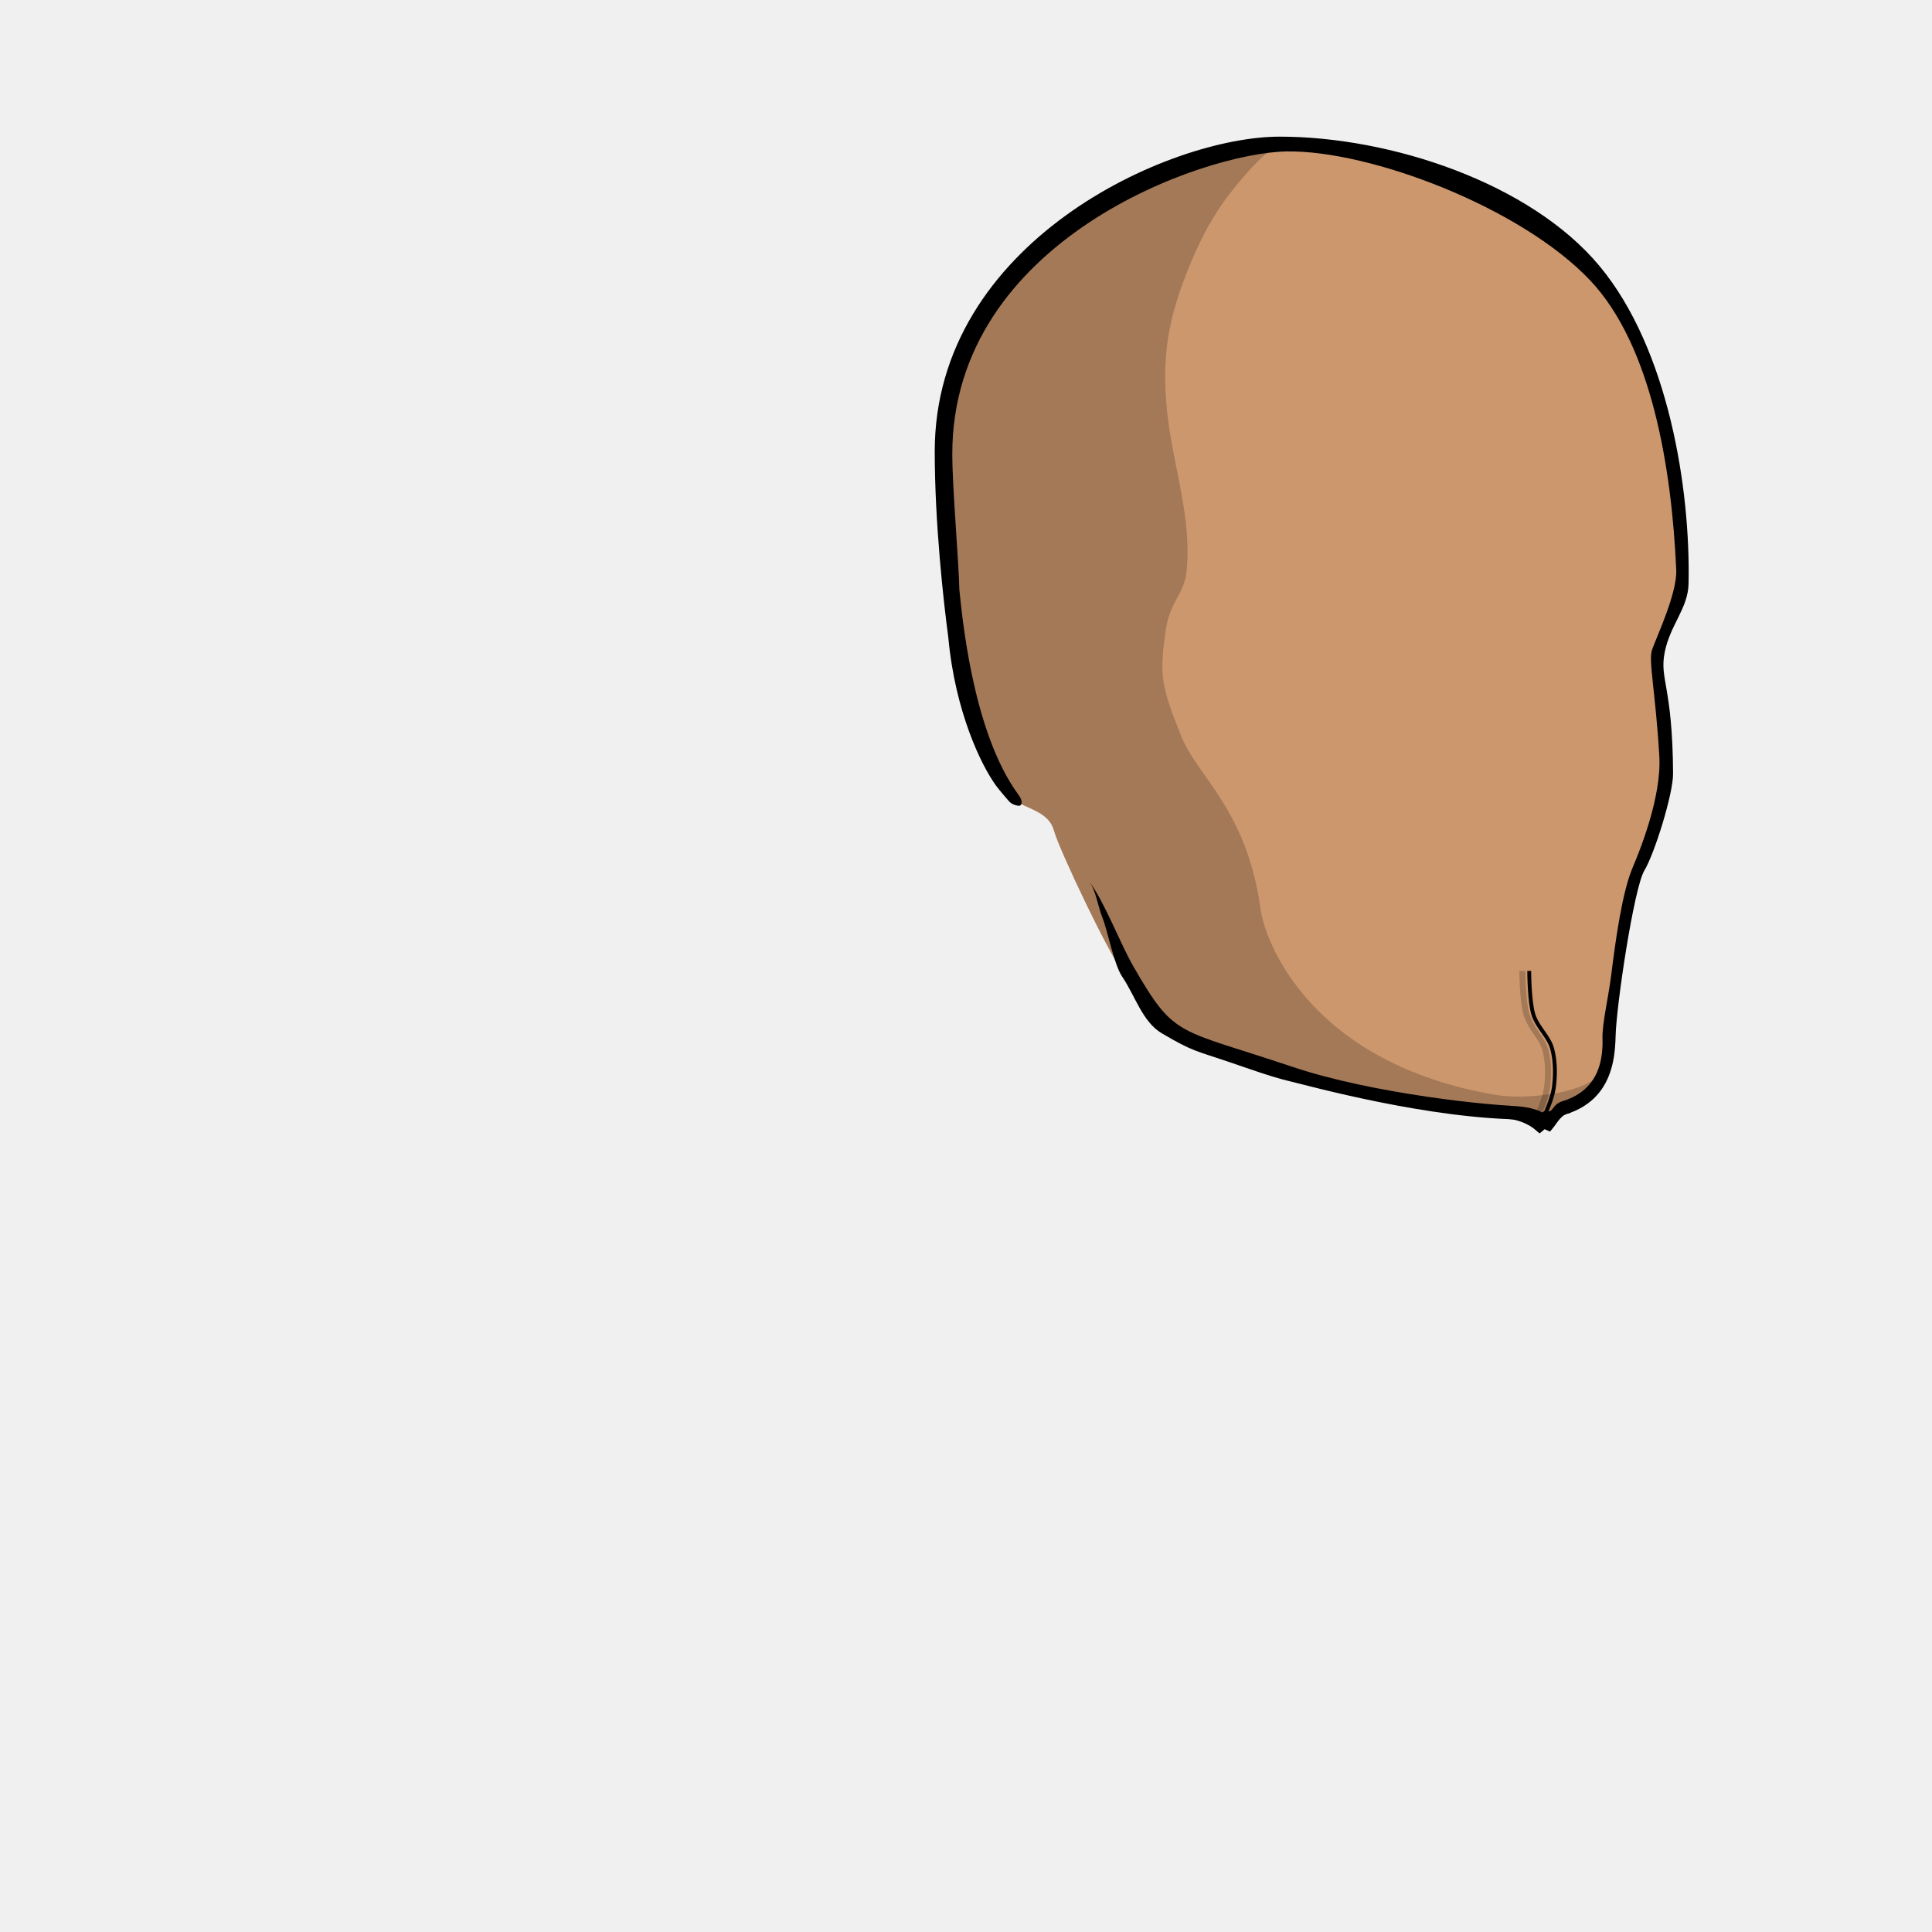
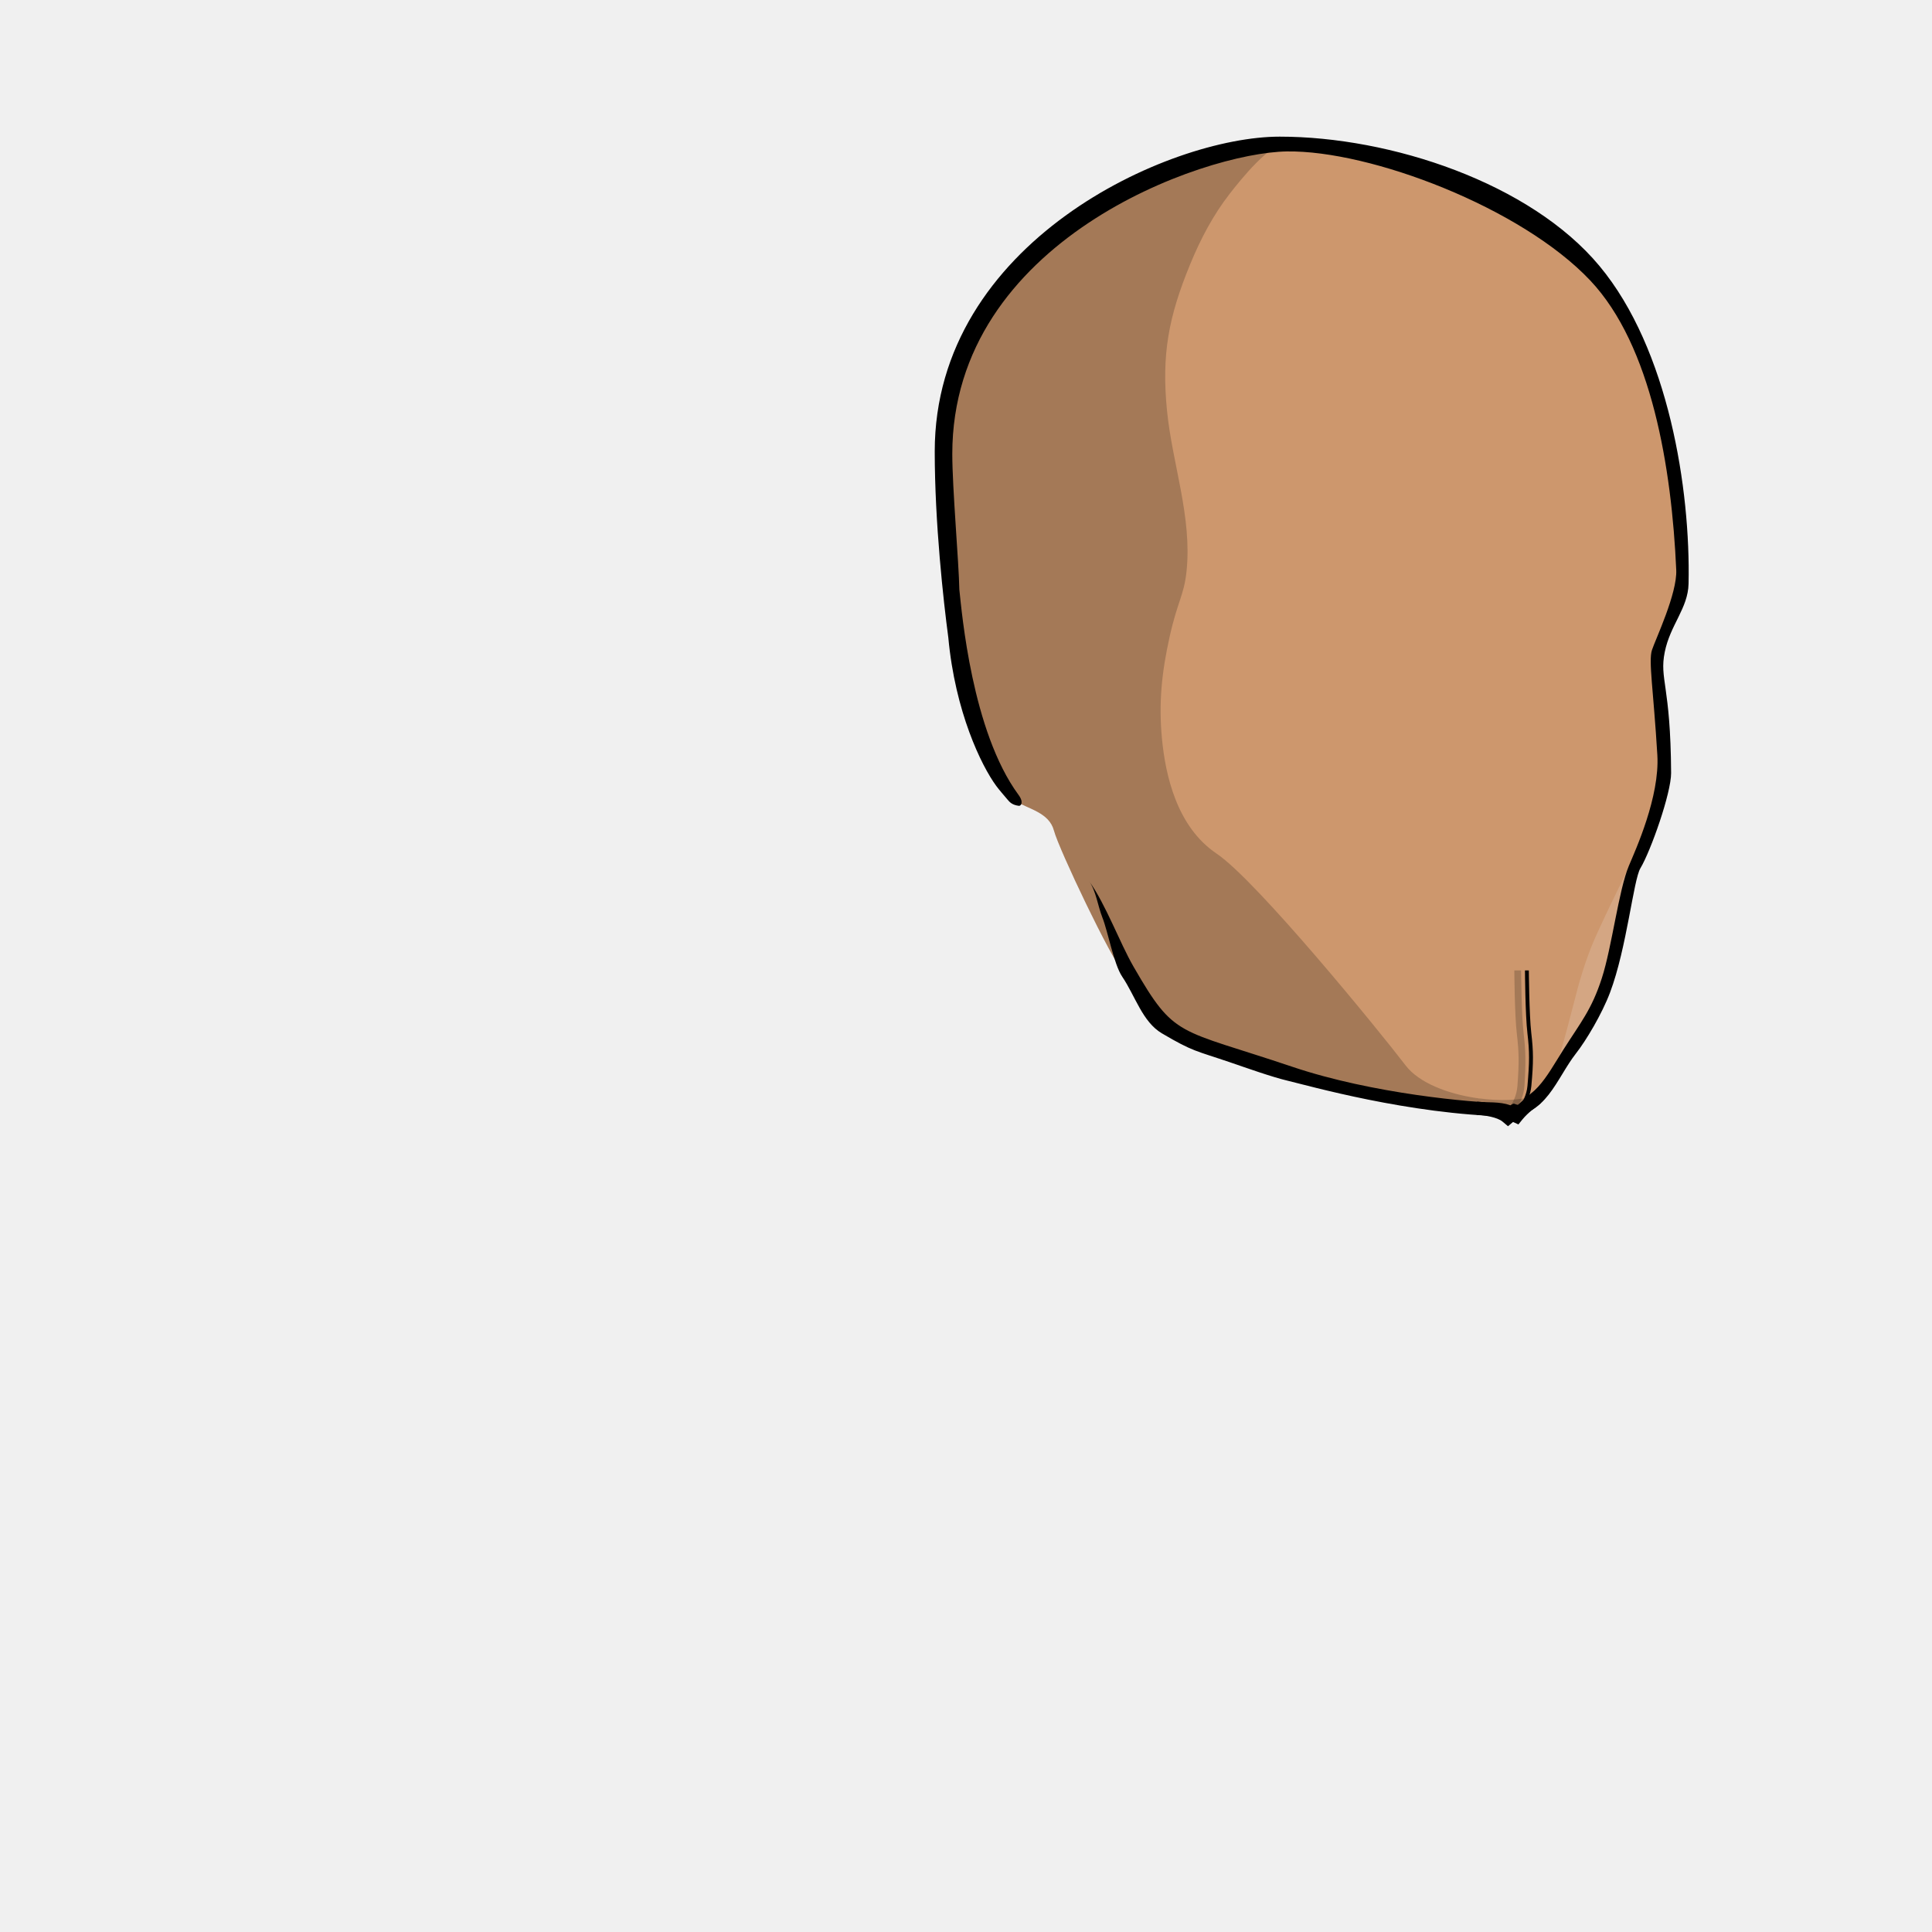
- <svg xmlns="http://www.w3.org/2000/svg" version="1.1" id="svg15241" width="400" height="400" viewBox="0 0 400 400">
+ <svg xmlns="http://www.w3.org/2000/svg" version="1.1" id="svg15241" width="400" height="400" viewBox="0 0 400 400" xml:space="preserve">
  <defs id="defs15245" />
-   <g id="g15249">
+   <g id="g15249" style="display:none">
    <path d="m 334.031,208.006 c 0.217,-2.676 1.205,-4.752 1.396,-6.123 0.228,-1.632 1.975,-15.057 3.499,-19.257 2.909,-8.017 6.379,-21.307 6.381,-22.464 0.008,-4.543 -0.437,-6.367 -1.068,-11.729 -0.345,-2.94 -0.661,-5.665 -0.807,-8.037 0.12,0.265 0.203,0.532 0.203,0.793 0.017,-1.383 -0.536,-3.039 0,-5.209 0.496,-1.515 0.728,-3.096 1.277,-4.613 0.303,-0.833 0.843,-1.825 1.112,-2.655 0.133,-0.213 0.268,-0.425 0.399,-0.631 1.123,-1.756 2.092,-3.272 2.092,-5.1 0,-1.695 0.312,-16.473 -2.559,-30.245 -2.476,-11.877 -8.244,-28.067 -15.615,-36.924 -13.904,-16.709 -42.631,-26.437 -65.4,-26.437 -23.869,0 -70.328,22.624 -70.328,64.097 0,5.121 0.473,10.244 0.659,15.347 0.231,6.311 1.133,12.572 2.011,18.819 0.827,5.897 1.055,11.955 2.503,17.743 0.523,2.093 7.965,18.804 10.524,20.477 2.56,1.672 6.895,2.305 7.907,6.129 1.012,3.823 11.923,26.777 14.315,29.175 8.772,8.784 14.516,15.656 14.516,15.656 1.243,0.353 16.696,5.719 19.949,6.405 13.673,2.891 23.072,5.099 25.172,5.619 9.011,2.229 37.46,2.767 39.604,-3.987 2.143,-6.752 2.259,-16.848 2.259,-16.848" style="fill:#cd976d;fill-opacity:1;fill-rule:nonzero;stroke:none;stroke-width:1.333" id="path18525" />
    <path d="m 313.31,230.547 c -2.72,0.009 -24.52,-2.707 -27.384,-3.385 -2.607,-0.617 -17.284,-4.808 -23.744,-6.825 0,0 -10.875,-2.037 -13.853,-3.563 -6.729,-3.445 -9.717,-9.524 -15.797,-15.613 -2.393,-2.396 -13.304,-25.352 -14.316,-29.175 -1.011,-3.823 -5.347,-4.456 -7.905,-6.129 -2.559,-1.672 -10.001,-18.384 -10.525,-20.476 -1.275,-5.099 -1.736,-10.365 -2.185,-15.587 -0.601,-6.979 -2.071,-13.964 -2.327,-20.976 -0.187,-5.103 -0.659,-10.225 -0.659,-15.347 0,-1.233 0.047,-2.447 0.127,-3.647 0.041,-0.609 0.117,-1.204 0.179,-1.805 0.059,-0.579 0.105,-1.161 0.183,-1.732 0.081,-0.605 0.191,-1.197 0.292,-1.793 0.093,-0.549 0.181,-1.101 0.291,-1.643 0.12,-0.591 0.26,-1.172 0.4,-1.755 0.127,-0.529 0.253,-1.059 0.395,-1.58 0.156,-0.575 0.327,-1.141 0.501,-1.707 0.159,-0.513 0.321,-1.023 0.495,-1.528 0.191,-0.556 0.388,-1.108 0.596,-1.655 0.189,-0.497 0.388,-0.989 0.591,-1.479 0.223,-0.536 0.447,-1.072 0.685,-1.6 0.217,-0.481 0.449,-0.956 0.68,-1.431 0.253,-0.517 0.503,-1.036 0.769,-1.544 0.247,-0.468 0.508,-0.924 0.767,-1.384 0.28,-0.497 0.553,-1 0.847,-1.489 0.272,-0.451 0.563,-0.889 0.847,-1.332 0.585,-0.917 1.195,-1.819 1.828,-2.701 0.3,-0.419 0.591,-0.844 0.9,-1.255 0.352,-0.465 0.721,-0.916 1.085,-1.371 0.317,-0.397 0.628,-0.799 0.953,-1.187 0.377,-0.451 0.768,-0.888 1.156,-1.328 0.331,-0.375 0.66,-0.753 1,-1.121 0.4,-0.433 0.809,-0.859 1.22,-1.281 0.345,-0.356 0.691,-0.711 1.043,-1.06 0.423,-0.417 0.851,-0.828 1.283,-1.235 0.355,-0.335 0.712,-0.667 1.073,-0.993 0.444,-0.404 0.892,-0.803 1.345,-1.195 0.359,-0.311 0.721,-0.615 1.084,-0.917 0.471,-0.392 0.94,-0.783 1.419,-1.163 0.349,-0.279 0.704,-0.548 1.057,-0.82 0.504,-0.388 1.007,-0.777 1.519,-1.152 0.308,-0.227 0.623,-0.443 0.933,-0.665 0.565,-0.403 1.129,-0.808 1.701,-1.196 0.033,-0.021 0.067,-0.043 0.1,-0.064 1.616,-1.091 3.26,-2.121 4.921,-3.091 0.035,-0.019 0.068,-0.041 0.103,-0.06 0.671,-0.391 1.347,-0.763 2.023,-1.133 0.233,-0.128 0.465,-0.26 0.699,-0.385 0.641,-0.344 1.285,-0.673 1.931,-1 0.265,-0.135 0.532,-0.272 0.797,-0.403 0.639,-0.316 1.279,-0.619 1.919,-0.917 0.268,-0.124 0.535,-0.249 0.803,-0.371 0.647,-0.293 1.293,-0.577 1.939,-0.852 0.251,-0.107 0.501,-0.212 0.752,-0.316 0.665,-0.276 1.331,-0.545 1.995,-0.803 0.209,-0.081 0.419,-0.159 0.628,-0.237 0.704,-0.267 1.408,-0.528 2.107,-0.772 0.123,-0.043 0.243,-0.081 0.365,-0.124 4.212,-1.451 8.312,-2.497 12.116,-3.12 2.099,-0.284 4.189,-0.555 6.249,-0.659 0.553,-0.023 1.108,-0.047 1.64,-0.047 0.656,0 1.32,0.013 1.985,0.033 -3.824,-0.117 -10.224,8.009 -12.312,10.685 -3.452,4.425 -6.083,9.447 -8.209,14.625 -4.453,10.844 -5.951,18.628 -4.795,30.291 1.093,11.041 5.239,22.051 4.037,33.344 -0.527,4.937 -3.395,5.887 -4.304,12.181 -1.368,9.471 -0.913,11.54 3.255,21.995 3.252,8.159 13.601,15.171 16.391,35.747 0.916,6.755 10.379,31.912 48.667,38.409 5.571,0.952 16.949,0.136 21.397,-4.06 -3.169,6.34 -10.603,7.896 -17.744,7.921" style="opacity:0.2;fill:#000000;fill-opacity:1;fill-rule:nonzero;stroke:none;stroke-width:1.333" id="path18535" />
    <path d="m 267.616,220.884 c 16.565,5.58 41.413,8.132 47.671,8.132 8.827,0 16.877,-2.343 16.493,-14.1 -0.095,-2.877 1.257,-8.635 1.801,-13.016 0.911,-7.331 2.272,-17.121 4.395,-22.168 1.372,-3.261 6.087,-14.608 5.565,-23.264 -0.809,-13.451 -2.269,-19.641 -1.516,-21.901 0.753,-2.26 5.239,-11.688 5.023,-16.557 -0.939,-21.047 -5.059,-46.463 -17.831,-59.969 -14.259,-15.08 -45.456,-26.941 -62.784,-26.689 -17.328,0.251 -69.271,18.44 -69.271,62.64 0,7.113 1.363,22.511 1.459,28.076 0.517,4.696 2.589,29.367 12.243,42.485 1.171,1.589 0.481,2.339 0.089,2.287 -1.397,-0.18 -1.904,-0.759 -2.34,-1.277 -0.824,-0.98 -1.731,-2.004 -2.371,-2.875 -3.053,-4.157 -8.489,-15.307 -9.903,-30.689 -1,-7.464 -2.812,-23.765 -2.812,-38.527 0,-43.32 48.435,-65.181 71.413,-65.181 22.979,0 51.907,9.581 66.221,26.785 14.315,17.203 18.859,46.281 18.437,65.788 -0.109,5.083 -3.804,8.508 -4.935,14.159 -1.129,5.649 1.629,6.912 1.728,25.171 0.021,4.168 -3.812,16.488 -5.953,20.056 -2.141,3.568 -5.792,27.867 -5.944,34.275 -0.153,6.408 -1.489,17.26 -18.36,17.26 -20.143,0 -45.325,-7.036 -49.495,-8.021 -3.323,-0.784 -8.609,-2.675 -11.755,-3.749 -7.388,-2.523 -7.811,-2.227 -14.336,-6.077 -4.011,-2.368 -5.504,-7.719 -8.204,-11.723 -1.753,-2.6 -2.923,-9.268 -4.12,-12.283 -0.919,-2.311 -1.315,-5.517 -2.748,-7.52 3.488,4.873 6.312,12.699 9.199,17.709 8.62,14.959 8.92,12.675 32.939,20.765" style="fill:#000000;fill-opacity:1;fill-rule:nonzero;stroke:none;stroke-width:1.333" id="path18545" />
  </g>
-   <g id="layer2">
-     <path style="fill:#cd976d;fill-opacity:1;stroke:none;stroke-width:1px;stroke-linecap:butt;stroke-linejoin:miter;stroke-opacity:1" d="m 312.597,228.843 7.78,-4.703 3.999,4.504 c 0,0 -4.559,3.741 -5.576,3.571 -1.017,-0.169 -6.203,-3.373 -6.203,-3.373 z" id="path1898" />
-     <path style="color:#000000;fill:#000000;-inkscape-stroke:none" d="m 324.056,227.837 c -2.142,0.46 -2.221,1.496 -3.018,2.155 -0.225,0.193 -0.738,-0.005 -1.044,0.002 -0.153,-0.023 -0.621,0.248 -0.724,0.337 -1.714,-1.042 -4.642,-1.306 -6.817,-1.403 l 0.018,2.76 c 1.806,0.102 4.1,1.135 5.158,2.026 l 1.131,0.951 1.037,-0.877 1.117,0.504 0.85,-1.051 c 1.066,-1.531 1.943,-2.717 3.301,-2.805 z" id="path1896" />
-     <path style="color:#000000;fill:#000000;-inkscape-stroke:none" d="m 317.01,201.016 -0.799,0.002 c 0,0 0.002,1.572 0.109,3.488 0.108,1.916 0.312,4.164 0.756,5.611 0.442,1.442 1.266,2.605 2.045,3.717 0.779,1.112 1.51,2.171 1.85,3.393 0.702,2.524 0.649,5.7 0.328,7.973 -0.31,2.197 -1.83,5.479 -1.83,5.479 l 0.725,0.34 c 0,0 1.555,-3.27 1.898,-5.707 0.333,-2.361 0.401,-5.601 -0.35,-8.299 -0.387,-1.389 -1.187,-2.524 -1.967,-3.637 -0.779,-1.112 -1.54,-2.203 -1.936,-3.492 -0.394,-1.284 -0.614,-3.529 -0.721,-5.422 -0.107,-1.892 -0.109,-3.445 -0.109,-3.445 z" id="path49260" />
-     <path id="path49323" style="opacity:0.2;fill:#000000;fill-opacity:1;fill-rule:nonzero;stroke:none;stroke-width:1.333" d="m 322.289,226.295 c -2.215,0.425 -4.497,0.658 -6.654,0.713 l -3.037,1.836 c 0,0 1.309,0.81 2.742,1.637 1.336,0.127 3.446,0.395 3.935,0.381 0.703,-0.02 3.494,-1.548 5.09,-2.229 z" />
-     <path style="color:#000000;fill:#000000;fill-opacity:0.2;-inkscape-stroke:none" d="m 315.804,201.047 -1.232,-0.029 c 0,0 0.002,1.572 0.109,3.488 0.108,1.916 0.312,4.164 0.756,5.611 0.442,1.442 1.266,2.822 2.045,3.933 0.779,1.112 1.51,2.171 1.85,3.393 0.702,2.524 0.649,5.483 0.328,7.756 -0.31,2.197 -1.83,5.479 -1.83,5.479 l 1.157,0.371 c 0,0 1.555,-3.27 1.898,-5.707 0.333,-2.361 0.401,-5.385 -0.35,-8.082 -0.387,-1.389 -1.187,-2.524 -1.967,-3.637 -0.779,-1.112 -1.54,-2.419 -1.936,-3.709 -0.394,-1.284 -0.614,-3.529 -0.721,-5.422 -0.107,-1.892 -0.109,-3.445 -0.109,-3.445 z" id="path50060" />
+   <g id="g101536" style="opacity:1">
+     <path d="m 333.478,200.909 c 0.228,-1.632 3.436,-14.895 4.96,-19.095 2.909,-8.017 6.866,-20.495 6.868,-21.652 0.008,-4.543 -0.437,-6.367 -1.068,-11.729 -0.345,-2.94 -0.661,-5.665 -0.807,-8.037 0.12,0.265 0.203,0.532 0.203,0.793 0.017,-1.383 -0.536,-3.039 0,-5.209 0.496,-1.515 0.728,-3.096 1.277,-4.613 0.303,-0.833 0.843,-1.825 1.112,-2.655 0.133,-0.213 0.268,-0.425 0.399,-0.631 1.123,-1.756 2.092,-3.272 2.092,-5.1 0,-1.695 0.312,-16.473 -2.559,-30.245 -2.476,-11.877 -8.244,-28.067 -15.615,-36.924 -13.904,-16.709 -42.631,-26.437 -65.4,-26.437 -23.869,0 -70.328,22.624 -70.328,64.097 0,5.121 0.473,10.244 0.659,15.347 0.231,6.311 1.133,12.572 2.011,18.819 0.827,5.897 1.055,11.955 2.503,17.743 0.523,2.093 7.965,18.804 10.524,20.477 2.56,1.672 6.895,2.305 7.907,6.129 1.012,3.823 11.923,26.777 14.315,29.175 8.772,8.784 14.516,15.656 14.516,15.656 1.243,0.353 16.696,5.719 19.949,6.405 13.673,2.891 23.072,5.099 25.172,5.619 10.31,1.58 22.522,0.981 26.615,-2.038 3.442,-6.265 12.65,-19.121 12.65,-19.121 0.217,-2.676 1.855,-5.401 2.045,-6.772 z" style="fill:#cd976d;fill-opacity:1;fill-rule:nonzero;stroke:none;stroke-width:1.333" id="path101530" />
+     <path d="m 285.926,227.161 c -2.607,-0.617 -17.284,-4.808 -23.744,-6.825 0,0 -10.875,-2.037 -13.853,-3.563 -6.729,-3.445 -9.717,-9.524 -15.797,-15.613 -2.393,-2.396 -13.304,-25.352 -14.316,-29.175 -1.011,-3.823 -5.347,-4.456 -7.905,-6.129 -2.559,-1.672 -10.001,-18.384 -10.525,-20.476 -1.275,-5.099 -1.736,-10.365 -2.185,-15.587 -0.601,-6.979 -2.071,-13.964 -2.327,-20.976 -0.187,-5.103 -0.659,-10.225 -0.659,-15.347 0,-1.233 0.047,-2.447 0.127,-3.647 0.041,-0.609 0.117,-1.204 0.179,-1.805 0.059,-0.579 0.105,-1.161 0.183,-1.732 0.081,-0.605 0.191,-1.197 0.292,-1.793 0.093,-0.549 0.181,-1.101 0.291,-1.643 0.12,-0.591 0.26,-1.172 0.4,-1.755 0.127,-0.529 0.253,-1.059 0.395,-1.58 0.156,-0.575 0.327,-1.141 0.501,-1.707 0.159,-0.513 0.321,-1.023 0.495,-1.528 0.191,-0.556 0.388,-1.108 0.596,-1.655 0.189,-0.497 0.388,-0.989 0.591,-1.479 0.223,-0.536 0.447,-1.072 0.685,-1.6 0.217,-0.481 0.449,-0.956 0.68,-1.431 0.253,-0.517 0.503,-1.036 0.769,-1.544 0.247,-0.468 0.508,-0.924 0.767,-1.384 0.28,-0.497 0.553,-1 0.847,-1.489 0.272,-0.451 0.563,-0.889 0.847,-1.332 0.585,-0.917 1.195,-1.819 1.828,-2.701 0.3,-0.419 0.591,-0.844 0.9,-1.255 0.352,-0.465 0.721,-0.916 1.085,-1.371 0.317,-0.397 0.628,-0.799 0.953,-1.187 0.377,-0.451 0.768,-0.888 1.156,-1.328 0.331,-0.375 0.66,-0.753 1,-1.121 0.4,-0.433 0.809,-0.859 1.22,-1.281 0.345,-0.356 0.691,-0.711 1.043,-1.06 0.423,-0.417 0.851,-0.828 1.283,-1.235 0.355,-0.335 0.712,-0.667 1.073,-0.993 0.444,-0.404 0.892,-0.803 1.345,-1.195 0.359,-0.311 0.721,-0.615 1.084,-0.917 0.471,-0.392 0.94,-0.783 1.419,-1.163 0.349,-0.279 0.704,-0.548 1.057,-0.82 0.504,-0.388 1.007,-0.777 1.519,-1.152 0.308,-0.227 0.623,-0.443 0.933,-0.665 0.565,-0.403 1.129,-0.808 1.701,-1.196 0.033,-0.021 0.067,-0.043 0.1,-0.064 1.616,-1.091 3.26,-2.121 4.921,-3.091 0.035,-0.019 0.068,-0.041 0.103,-0.06 0.671,-0.391 1.347,-0.763 2.023,-1.133 0.233,-0.128 0.465,-0.26 0.699,-0.385 0.641,-0.344 1.285,-0.673 1.931,-1 0.265,-0.135 0.532,-0.272 0.797,-0.403 0.639,-0.316 1.279,-0.619 1.919,-0.917 0.268,-0.124 0.535,-0.249 0.803,-0.371 0.647,-0.293 1.293,-0.577 1.939,-0.852 0.251,-0.107 0.501,-0.212 0.752,-0.316 0.665,-0.276 1.331,-0.545 1.995,-0.803 0.209,-0.081 0.419,-0.159 0.628,-0.237 0.704,-0.267 1.408,-0.528 2.107,-0.772 0.123,-0.043 0.243,-0.081 0.365,-0.124 4.212,-1.451 8.312,-2.497 12.116,-3.12 2.099,-0.284 4.189,-0.555 6.249,-0.659 0.553,-0.023 1.108,-0.047 1.64,-0.047 0.656,0 1.32,0.013 1.985,0.033 -3.824,-0.117 -10.224,8.009 -12.312,10.685 -3.452,4.425 -6.083,9.447 -8.209,14.625 -4.453,10.844 -5.951,18.628 -4.795,30.291 1.093,11.041 5.239,22.051 4.037,33.344 -0.527,4.937 -1.858,6.13 -3.492,13.48 -1.634,7.351 -2.3,13.704 -1.584,21.155 0.716,7.451 3.04,18.182 11.311,23.748 8.271,5.565 33.624,36.641 39.135,43.859 5.511,7.218 23.905,9.081 29.156,5.115 -4.631,5.203 -4.92,4.486 -6.865,4.836 -2.72,0.009 -24.52,-2.707 -27.384,-3.385 z" style="opacity:0.2;fill:#000000;fill-opacity:1;fill-rule:nonzero;stroke:none;stroke-width:1.333" id="path101532" />
+     <path style="fill:#ffffff;fill-opacity:0.15;stroke:none;stroke-width:1px;stroke-linecap:butt;stroke-linejoin:miter;stroke-opacity:1" d="m 325.761,208.004 c 1.267,-5.073 2.292,-8.35 3.748,-12.064 1.456,-3.713 7.239,-15.389 7.239,-15.389 l -1.1,11.701 c 0,0 -1.738,6.773 -3.264,10.642 -1.526,3.869 -3.561,8.215 -5.392,10.688 -1.831,2.473 -4.849,7.767 -4.849,7.767 0,0 2.35,-8.272 3.617,-13.345 z" id="path101655" />
+     <path d="m 267.616,220.884 c 16.565,5.58 37.192,7.404 43.449,7.483 6.472,0.081 8.976,-5.296 12.597,-11.015 3.62,-5.719 5.861,-8.284 7.971,-14.802 2.11,-6.518 3.49,-18.258 5.612,-23.305 1.372,-3.261 6.411,-14.283 5.89,-22.939 -0.809,-13.451 -1.863,-19.479 -1.11,-21.739 0.753,-2.26 5.239,-11.688 5.023,-16.557 -0.939,-21.047 -5.059,-46.463 -17.831,-59.969 -14.259,-15.08 -45.456,-26.941 -62.784,-26.689 -17.328,0.251 -69.271,18.44 -69.271,62.64 0,7.113 1.363,22.511 1.459,28.076 0.517,4.696 2.589,29.367 12.243,42.485 1.171,1.589 0.481,2.339 0.089,2.287 -1.397,-0.18 -1.904,-0.759 -2.34,-1.277 -0.824,-0.98 -1.731,-2.004 -2.371,-2.875 -3.053,-4.157 -8.489,-15.307 -9.903,-30.689 -1,-7.464 -2.812,-23.765 -2.812,-38.527 0,-43.32 48.435,-65.181 71.413,-65.181 22.979,0 51.907,9.581 66.221,26.785 14.315,17.203 18.859,46.281 18.437,65.788 -0.109,5.083 -3.804,8.508 -4.935,14.159 -1.129,5.649 1.223,6.75 1.322,25.008 0.021,4.168 -4.218,16.163 -6.359,19.731 -1.439,2.397 -2.82,16.507 -6.27,25.691 -1.686,4.487 -4.984,9.999 -7.061,12.643 -4.079,5.191 -6.198,13.201 -14.382,13.038 -20.139,-0.4 -41.104,-6.387 -45.273,-7.372 -3.323,-0.784 -8.609,-2.675 -11.755,-3.749 -7.388,-2.523 -7.811,-2.227 -14.336,-6.077 -4.011,-2.368 -5.504,-7.719 -8.204,-11.723 -1.753,-2.6 -2.923,-9.268 -4.12,-12.283 -0.919,-2.311 -1.315,-5.517 -2.748,-7.52 3.488,4.873 6.312,12.699 9.199,17.709 8.62,14.959 8.92,12.675 32.939,20.765" style="fill:#000000;fill-opacity:1;fill-rule:nonzero;stroke:none;stroke-width:1.333" id="path101534" />
+   </g>
+   <g id="layer2" style="display:inline">
+     <path style="fill:#cd976d;fill-opacity:1;stroke:none;stroke-width:1px;stroke-linecap:butt;stroke-linejoin:miter;stroke-opacity:1" d="m 306.053,227.351 7.78,-4.703 3.999,4.504 c 0,0 -4.559,3.741 -5.576,3.571 -1.017,-0.169 -6.203,-3.373 -6.203,-3.373 z" id="path1898" />
+     <path style="color:#000000;fill:#000000;-inkscape-stroke:none" d="m 317.167,226.222 c -1.615,1.313 -2.078,1.841 -2.876,2.5 -0.083,0.091 -0.677,-0.188 -0.841,-0.221 -0.153,-0.023 -0.621,0.248 -0.724,0.337 -2.303,-0.819 -4.703,-0.514 -6.898,-0.754 l -0.103,2.719 c 1.806,0.102 4.303,0.526 5.361,1.417 l 1.131,0.951 1.037,-0.877 1.117,0.504 0.85,-1.051 c 1.269,-1.511 2.409,-2.23 3.748,-3.333 z" id="path1896" />
+     <path style="color:#000000;fill:#000000;-inkscape-stroke:none" d="m 316.529,200.916 -0.801,0.006 c 0,0 0.059,9.196 0.514,13.059 0.45,3.822 0.427,5.925 0.007,10.82 -0.334,3.891 -3.573,6.355 -3.573,6.355 l 1.047,0.111 c 0,0 2.975,-2.629 3.325,-6.411 0.464,-5.016 0.431,-7.207 -0.011,-10.968 -0.438,-3.721 -0.508,-12.971 -0.508,-12.971 z" id="path1738" />
+     <path style="color:#000000;fill:#000000;fill-opacity:0.2;-inkscape-stroke:none" d="m 313.525,200.922 c 0,0 0.059,9.196 0.514,13.059 0.45,3.822 0.499,5.941 0.129,10.84 -0.313,4.155 -3.432,6.372 -3.432,6.372 l 1.706,-0.189 c 0,0 2.935,-2.141 3.184,-6.248 0.304,-5.028 0.25,-7.227 -0.193,-10.989 -0.438,-3.721 -0.508,-12.851 -0.508,-12.851 z" id="path1894" />
+     <path id="path108731" style="opacity:0.2;fill:#000000;fill-opacity:1;fill-rule:nonzero;stroke:none;stroke-width:1.333" d="M 317.633 226.928 C 314.684 227.838 310.436 227.981 306.131 227.398 C 306.322 227.516 309.615 229.544 311.373 230.381 C 311.866 230.419 312.744 230.516 313.012 230.521 C 314.652 229.761 317.832 227.152 317.832 227.152 L 317.633 226.928 z " />
  </g>
</svg>
